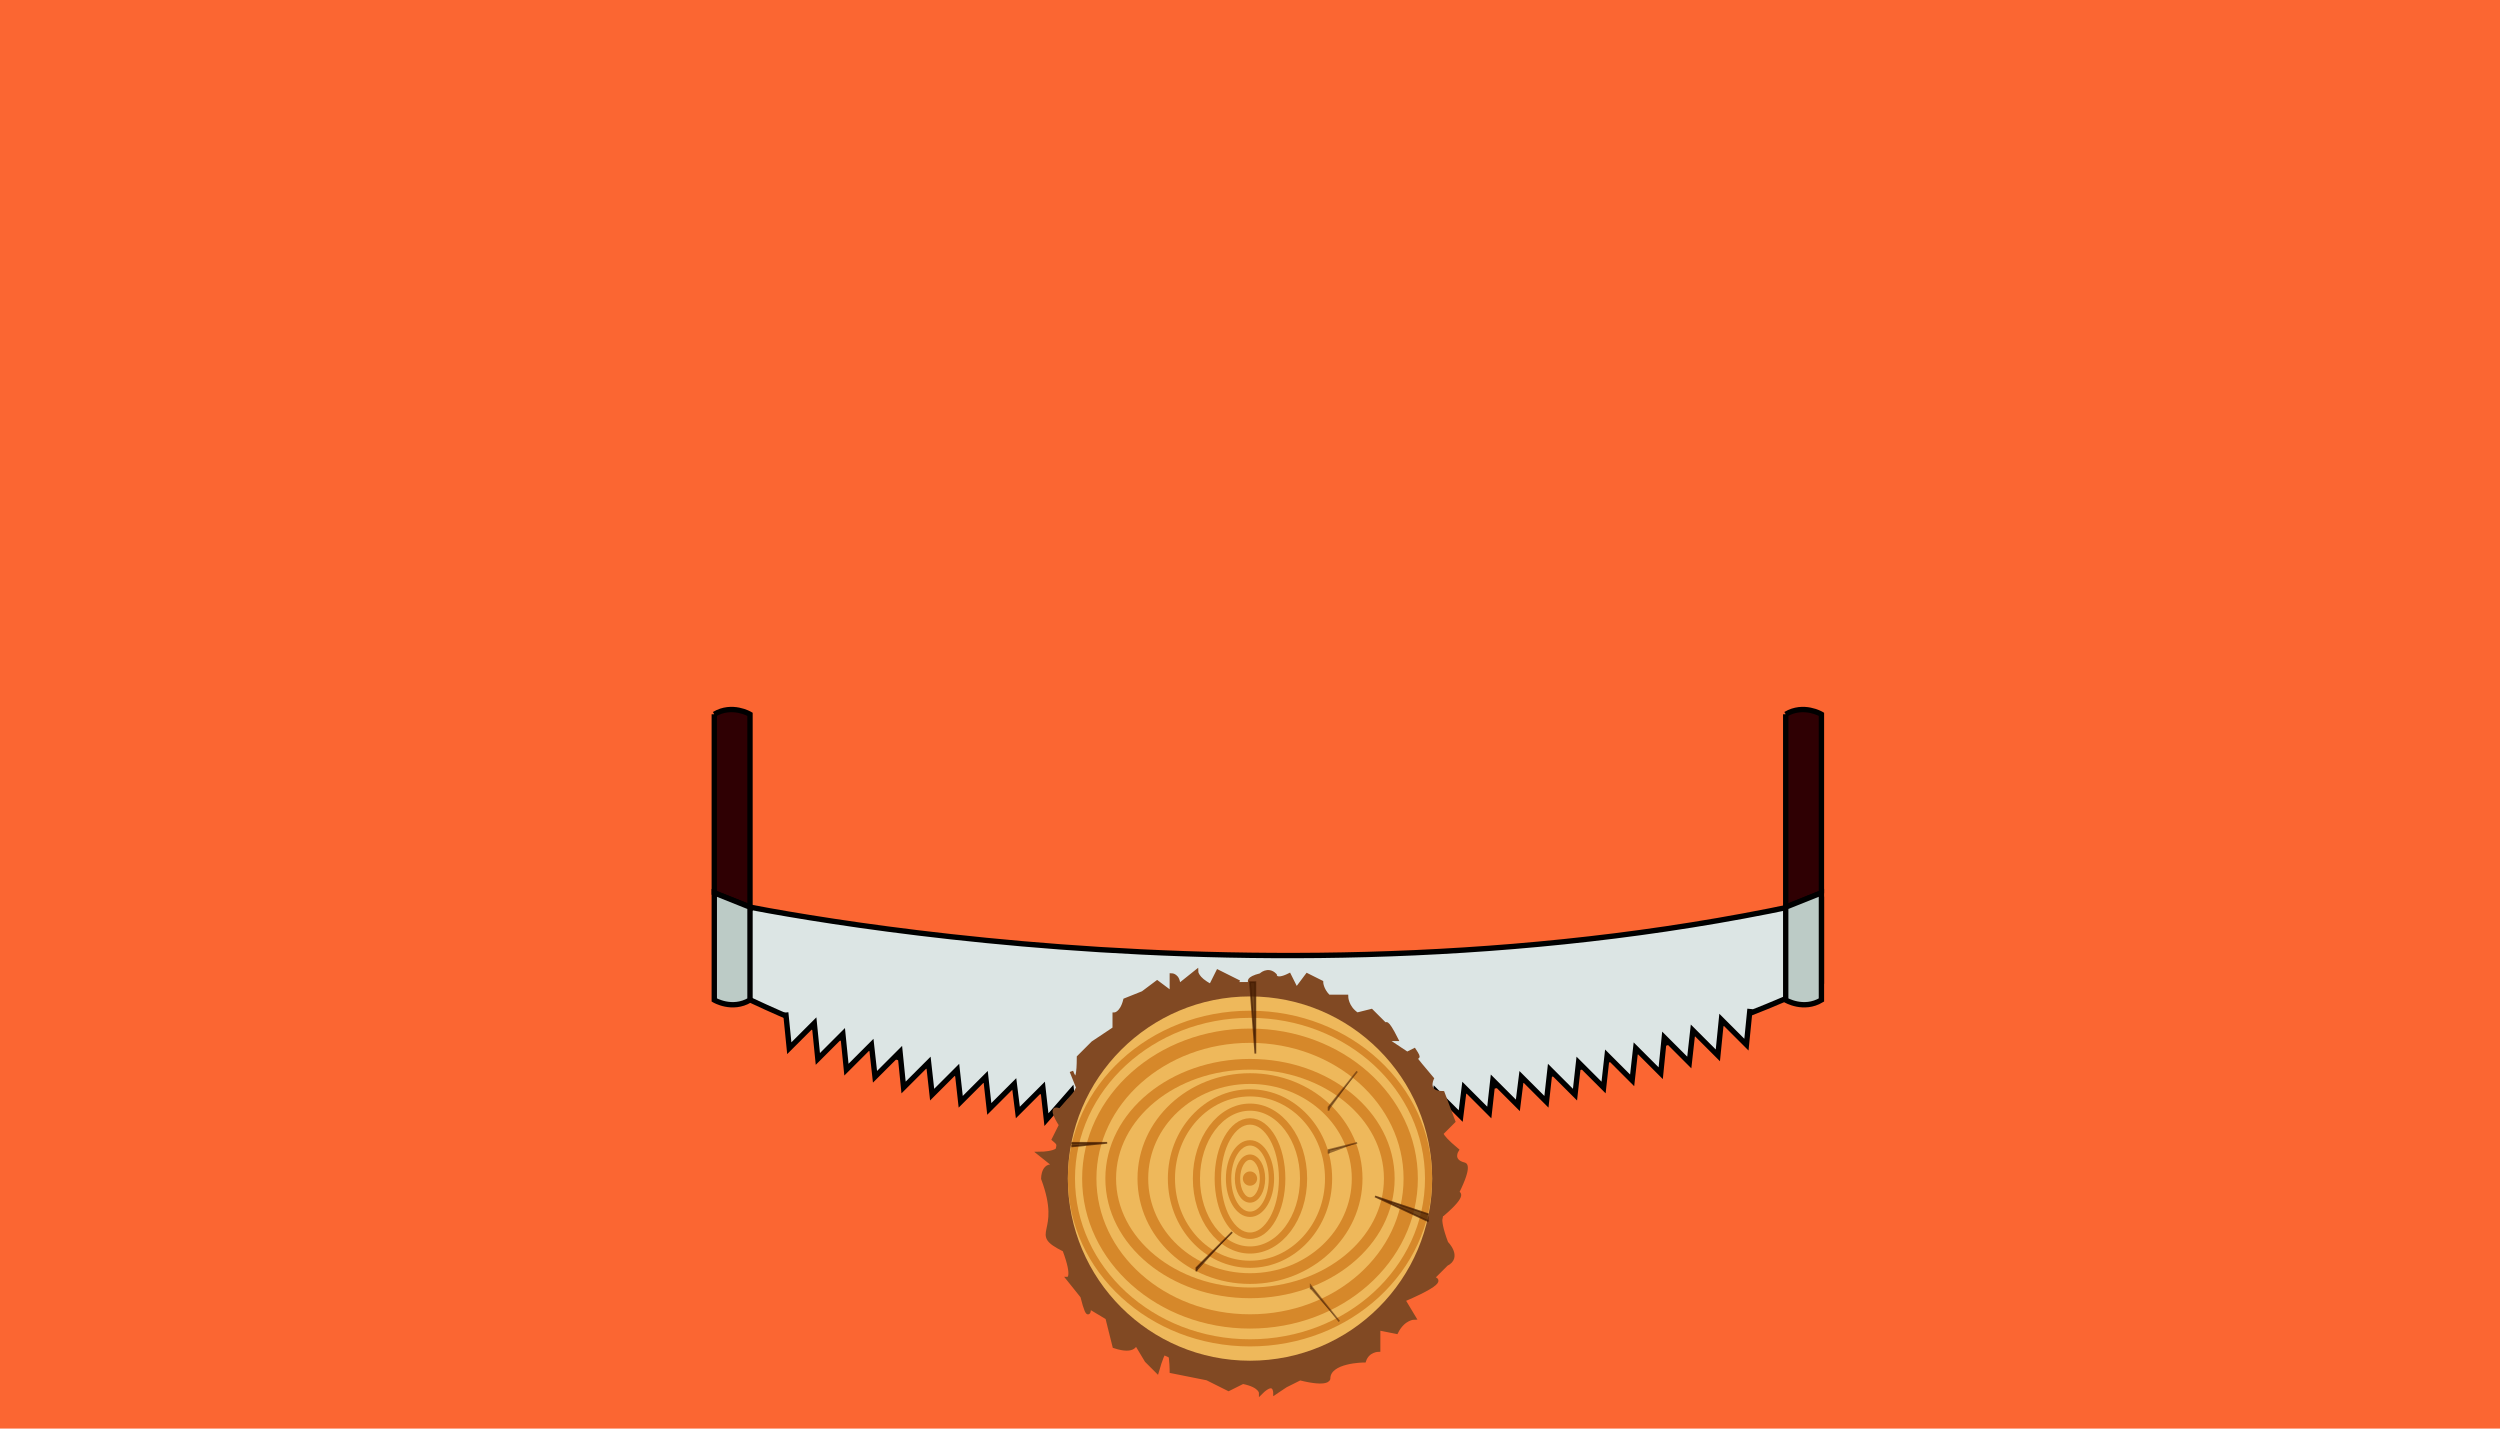
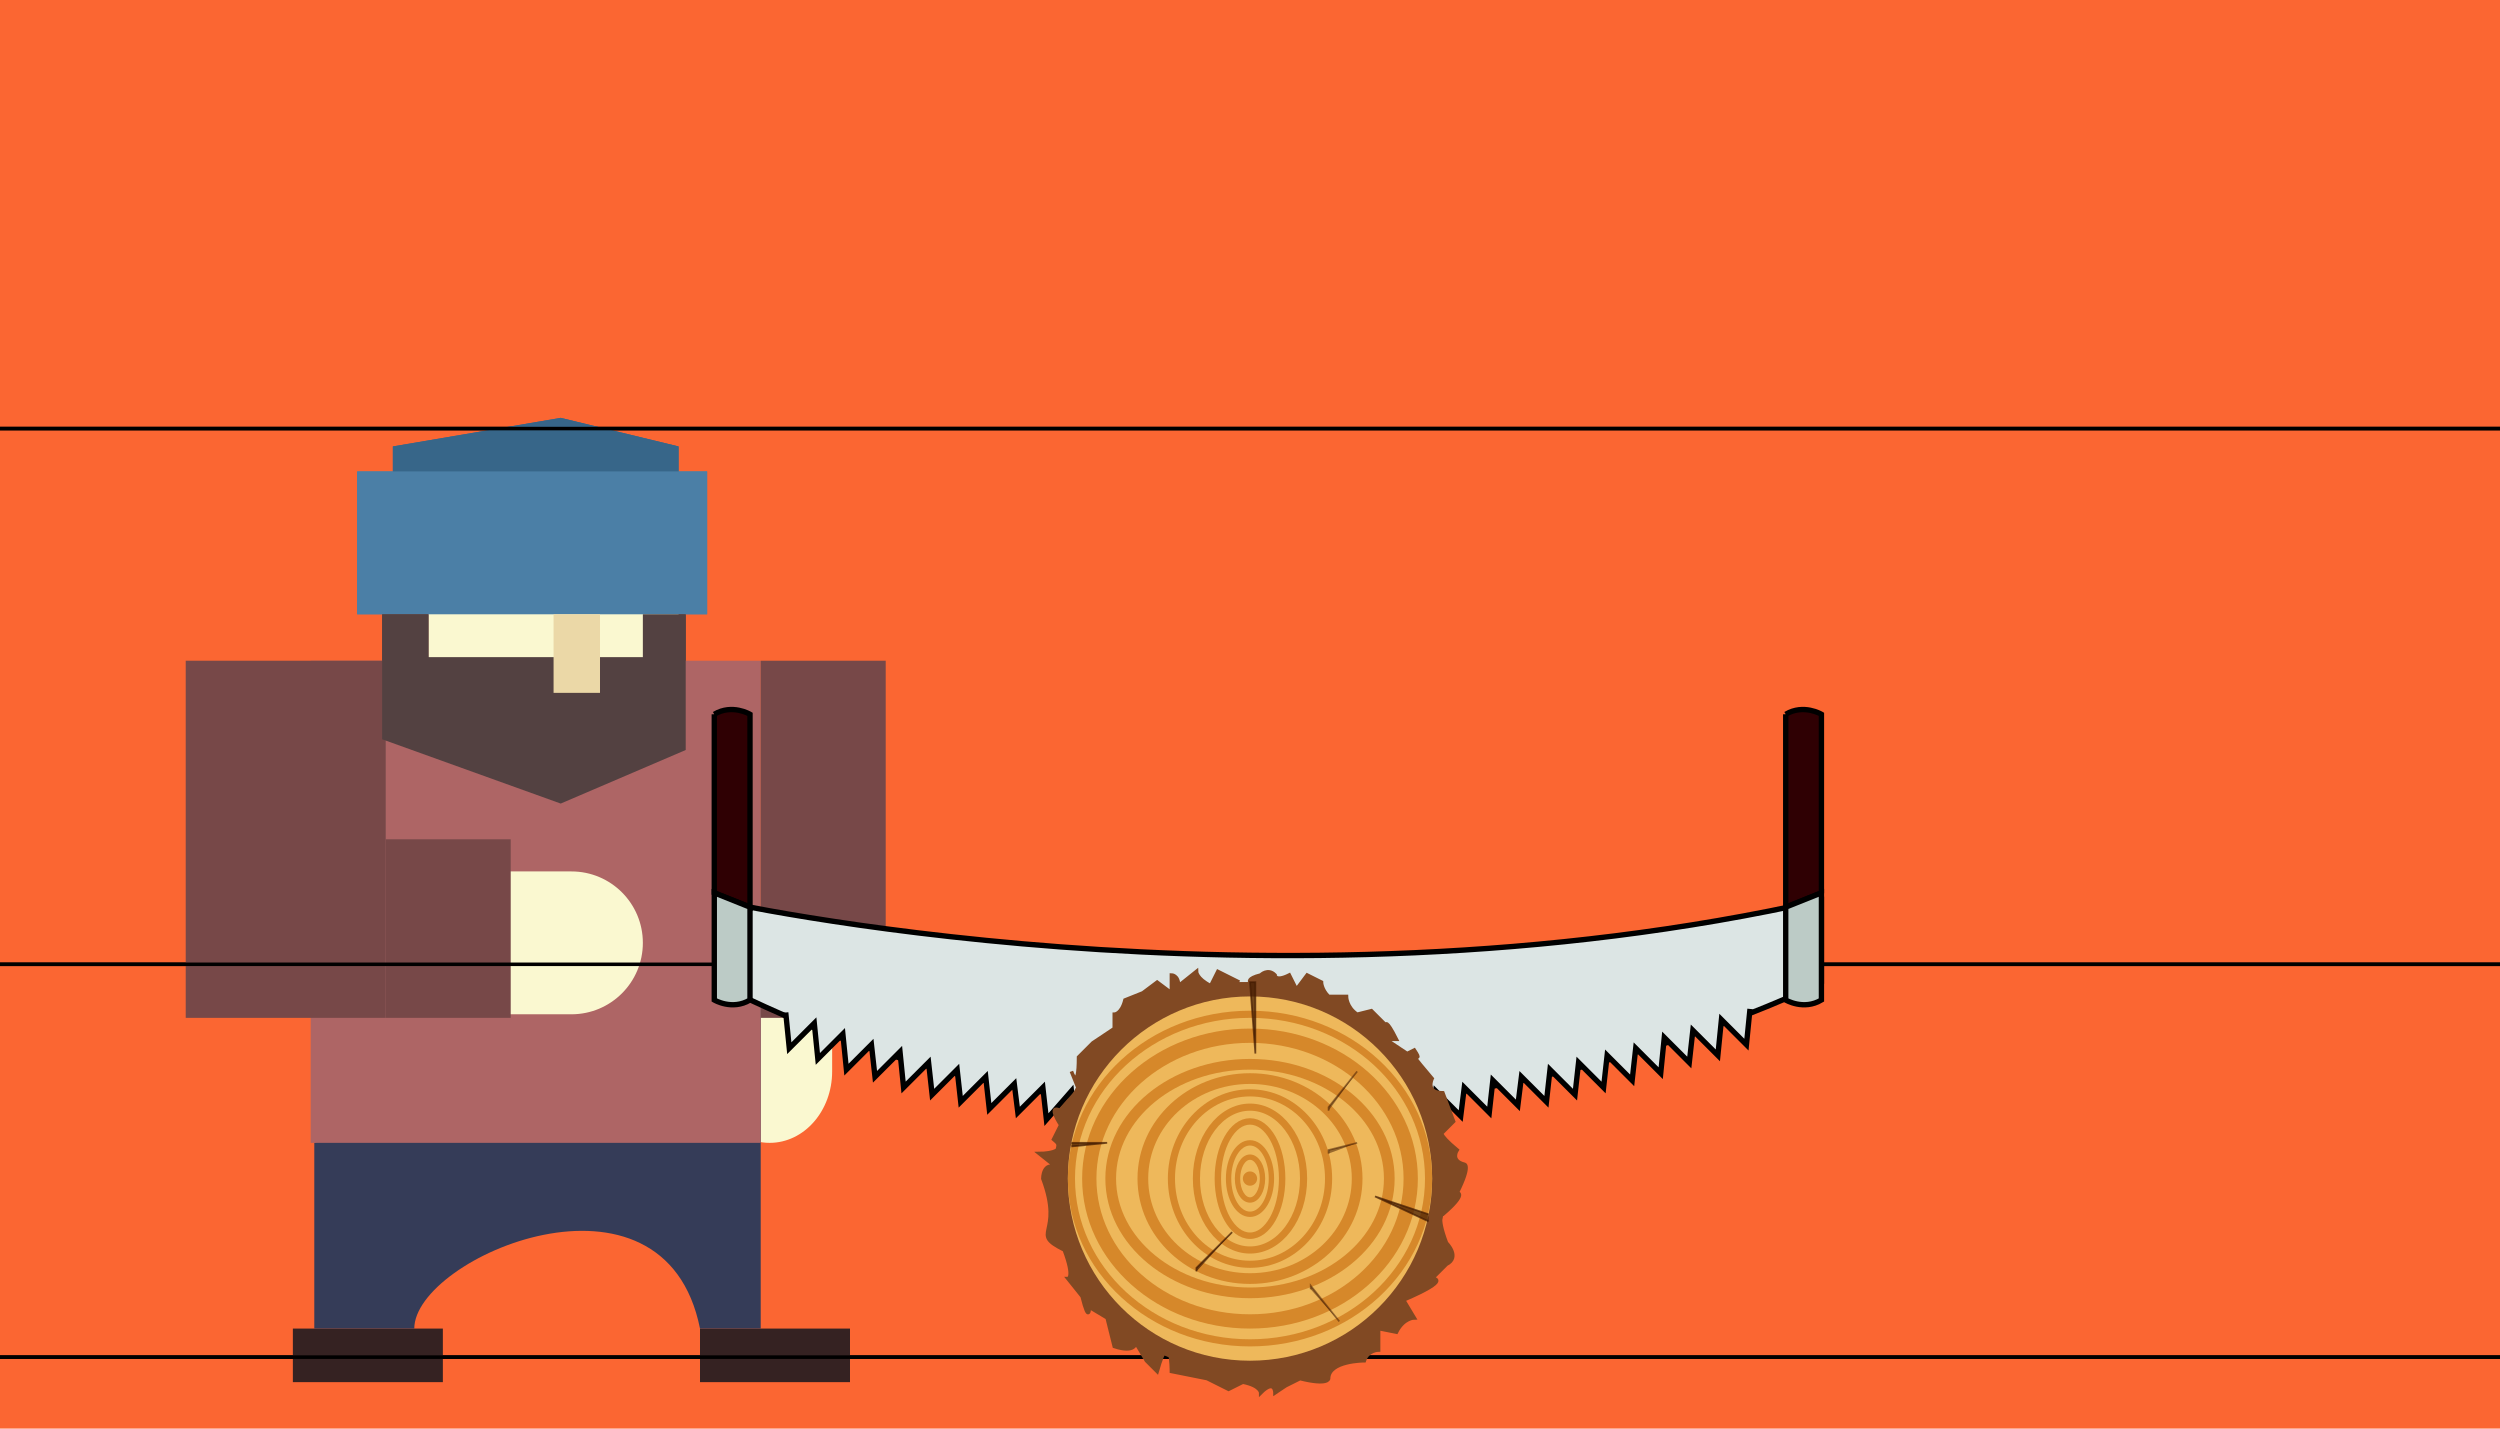
<svg xmlns="http://www.w3.org/2000/svg" height="400" viewBox="0 0 700 400" preserveAspectRatio="xMinYMin meet">
  <rect width="100%" height="100%" fill="#FB6632" />
+   <g>
+     <rect width="10%" height="15" x="120" y="170" fill="#FAF8D0" />
+     <path d="M 110 125                 c 0 0, 0 0, 0 8                 c  0 0, 0 0, 80 0                 c 0 0, 0 0, 0 -8                 c 0 0, 0 0, -33 -8                 c 0 0, 0 0, -47 8                 " fill="#376689" />
+     <rect width="14%" height="40" x="100" y="132" fill="#4B7FA6" />
+     <path d="M 107 172             c 0 0, 0 0, 0 35             c 0 0, 0 0, 50 18             c 0 0, 0 0, 35 -15             c 0 0, 0 0, 0 -38             c 0 0, 0 0, -12 0             c 0 0, 0 0, 0 12             c 0 0, 0 0, -60 0             c 0 0, 0 0, 0 -12             z             " fill="#534141" />
+     <rect width="13px" height="22" x="155" y="172" fill="#EBD8A7" />
+     <path d="M 0 120                 c 0 0, 0 0, 1000 0                 " stroke="black" />
+     <path d="M 0 270                 c 0 0, 0 0, 1000 0                 " stroke="black" />
+     <path d="M 0 380                 c 0 0, 0 0, 1000 0                 " stroke="black" />
+   </g>
+   <g>
+     <rect width="10%" height="15" x="120" y="170" fill="#FAF8D0" />
+     <path d="M 110 125                 c 0 0, 0 0, 0 8                 c  0 0, 0 0, 80 0                 c 0 0, 0 0, 0 -8                 c 0 0, 0 0, -33 -8                 c 0 0, 0 0, -47 8                 " fill="#376689" />
+     <rect width="14%" height="40" x="100" y="132" fill="#4B7FA6" />
+     <rect width="5%" height="50" x="198" y="270" rx="18" ry="20" fill="#FAF8D0" />
+     <rect width="6%" height="15" x="82" y="372" fill="#352222" />
+     <rect width="6%" height="15" x="196" y="372" fill="#352222" />
+     <path d="M 88 320                 c 0 0, 0 0, 0 52                 c 0 0, 0 0, 28 0                 c 0 -20, 70 -50, 80 0                 c 0 0, 0 0, 17 0                 c 0 0, 0 0, 0 -100                 " fill="#353C58" />
+     <rect width="18%" height="135" x="87" y="185" fill="#AE6565" />
+     <rect width="5%" height="100" x="213" y="185" fill="#774848" />
+     <rect width="10%" height="40" x="110" y="244" rx="20" ry="50" fill="#FAF8D0" />
+     <rect width="8%" height="100" x="52" y="185" fill="#774848" />
+     <rect width="5%" height="50" x="108" y="235" fill="#774848" />
+     <path d="M 107 172             c 0 0, 0 0, 0 35             c 0 0, 0 0, 50 18             c 0 0, 0 0, 35 -15             c 0 0, 0 0, 0 -38             c 0 0, 0 0, -12 0             c 0 0, 0 0, 0 12             c 0 0, 0 0, -60 0             c 0 0, 0 0, 0 -12             z             " fill="#534141" />
+     <rect width="13px" height="22" x="155" y="172" fill="#EBD8A7" />
+     <path d="M 0 120                 c 0 0, 0 0, 1000 0                 " stroke="black" />
+     <path d="M 0 270                 c 0 0, 0 0, 1000 0                 " stroke="black" />
+     <path d="M 0 380                 c 0 0, 0 0, 1000 0                 " stroke="black" />
+   </g>
  <g>
    <path d="M 200 252             c 0 0, 155 35, 310 0             c 0 0, 0 0, 0 23             c 0 0, -155 80, -310 0             " stroke="black" stroke-width="1.5" fill="#DCE5E4" />
    <path d="M 200 200             c 0 0, 0 0, 0 50             c 0 0, 0 0, 10 4             c 0 0 , 0 0, 0 -54             c 0 0, -5 -3, -10 0             " stroke="black" stroke-width="1.5" fill="#2F0003" />
    <path d="M 200 250             c 0 0, 0 0, 0 30             c 0 0, 5 3, 10 0             c 0 0, 0 0, 0 -26             z             " stroke="black" stroke-width="1.5" fill="#BCCBC6" />
    <path d="M 500 200             c 0 0, 0 0, 0 54             c 0 0, 0 0, 10 -4             c 0 0 , 0 3, 0 -50             c 0 0, -5 -3, -10 0             " stroke="black" stroke-width="1.5" fill="#2F0003" />
    <path d="M 500 254             c 0 0, 0 0, 0 26             c 0 0, 5 3, 10 0             c 0 0, 0 0, 0 -30             z             " stroke="black" stroke-width="1.5" fill="#BCCBC6" />
    <path d="M 490 282.5             c 0 0, 0 0, -1 10             c 0 0, 0 0, -7 -7             c 0 0, 0 0, -1 10             c 0 0, 0 0, -7 -7             c 0 0, 0 0, -1 9             c 0 0, 0 0, -7 -7             c 0 0, 0 0, -1 10             c 0 0, 0 0, -7 -7             c 0 0, 0 0, -1 9             c 0 0, 0 0, -7 -7             c 0 0, 0 0, -1 9             c 0 0, 0 0, -7 -7             c 0 0, 0 0, -1 9             c 0 0, 0 0, -7 -7             c 0 0, 0 0, -1 9             c 0 0, 0 0, -7 -7             c 0 0, 0 0, -1 8             c 0 0, 0 0, -7 -7             c 0 0, 0 0, -1 9             c 0 0, 0 0, -7 -7             c 0 0, 0 0, -1 8             c 0 0, 0 0, -7 -7             c 0 0, 0 0, -1 8             c 0 0, 0 0, -7 -7             c 0 0, 0 0, -1 8             c 0 0, 0 0, -7 -7             c 0 0, 0 0, -1 8             c 0 0, 0 0, -7 -7             c 0 0, 0 0, -1 8             c 0 0, 0 0, -6 -7             c 0 0, 0 0, -1 8             c 0 0, 0 0, -7 -8               " stroke="black" stroke-width="1.5" fill="#DCE5E4" />
    <path d="M220 283.5                 c 0 0, 0 0, 1 10                 c 0 0, 0 0, 7 -7                 c 0 0, 0 0, 1 10                 c 0 0, 0 0, 7 -7                 c 0 0, 0 0, 1 10                 c 0 0, 0 0, 7 -7                 c 0 0, 0 0, 1 9                 c 0 0, 0 0, 7 -7                 c 0 0, 0 0, 1 10                 c 0 0, 0 0, 7 -7                 c 0 0, 0 0, 1 9                 c 0 0, 0 0, 7 -7                 c 0 0, 0 0, 1 9                 c 0 0, 0 0, 7 -7                 c 0 0, 0 0, 1 9                 c 0 0, 0 0, 7 -7                 c 0 0, 0 0, 1 8                 c 0 0, 0 0, 7 -7                 c 0 0, 0 0, 1 9                 c 0 0, 0 0, 7 -8                 c 0 0, 0 0, 1 9                 c 0 0, 0 0, 7 -8                 c 0 0, 0 0, 1 9                 c 0 0, 0 0, 7 -8                 c 0 0, 0 0, 1 9                 c 0 0, 0 0, 7 -8                 c 0 0, 0 0, 1 9                 c 0 0, 0 0, 7 -8                 c 0 0, 0 0, 1.5 8                 c 0 0, 0 0, 7 -8                 c 0 0, 0 0, 1.5 8                 c 0 0, 0 0, 7 -8                 c 0 0, 0 0, 1 8                 c 0 0, 0 0, 7 -8                 c 0 0, 0 0, 1.5 8                 c 0 0, 0 0, 5 -8                 " stroke="black" stroke-width="1.5" fill="#DCE5E4" />
  </g>
  <g>
    <circle r="55" cx="350" cy="330" fill="#814923" />
    <path d="M 350 275                 c 0 0, -1 -1, 3 -2                 c 0 0, 2 -2, 4 0                 c 0 0, 0 2, 4 0                 c 0 0, 0 0, 2 4                 c 0 0, 0 0, 3 -4                 c 0 0, 0 0, 4 2                 c 0 0, 0 2, 2 4                 c 0 0, 0 0, 5 0                 c 0 0, 0 3, 3 5                 c 0 0, 0 0, 4 -1                 c 0 0, 2 2, 4 4                 c 0 0, 0 -2, 3 4                 c 0 0, 0 0, -3 0                 c 0 0, 0 0, 6 4                 c 0 0, 0 0, 2 -1                 c 4 6, -6 -5, 5 8                 c 0 0, -2 4, 3 4                 c 0 0, 0 0, 3 8                 c 0 0, 0 0, -3 3                 c 0 0, -2 0, 4 5                 c 0 0, -2 3, 2 4                 c 0 0, 2 0, -2 8                 c 0 0, 3 0, -4 6                 c 0 0, -2 0, 1 8                 c 0 0, 4 4, 0 6                 c 0 0, 0 0, -4 4                 c 0 0, 6 0, -8 6                 c 0 0, 0 0, 3 5                 c 0 0, -3 0, -5 4                 c 0 0, 0 0, -5 -1                 c 0 0, 0 0, 0 6                 c 0 0, -3 0, -4 3                 c 0 0, -10 0, -10 5                 c 0 0, 0 2, -8 0                 c 0 0, 0 0, -4 2                 c 0 0, 0 0, -3 2                 c 0 0, 0 -4, -4 0                 c 0 0, 0 -2, -5 -3                 c 0 0, 0 0, -4 2                 c 0 0, 0 0, -6 -3                 c 0 0, 0 0, -10 -2                 c 0 0, 0 -14, -4 0                 c 0 0, 0 0, -3 -3                 c 0 0, 0 0, -3 -5                 c 0 0, 0 3, -6 1                 c 0 0, 0 0, -2 -8                 c 0 0, 0 0, -5 -3                 c 0 0, 0 5, -2 -3                 c 0 0, 0 0, -4 -5                 c 0 0, 2 0, -1 -8                 c -10 -5, 0 -4, -6 -20                 c 0 0, 0 -5, 4 -3                 c 0 0, 0 0, -5 -4                 c 0 0, 9 0, 4 -4                 c 0 0, 0 0, 2 -4                 c 0 0, -4 -6, 0 -4                 c 0 0, -4 4, 5 -6                 c 0 0, 0 0, -2 -5                 c 0 0, 2 6, 2 -4                 c 0 0, 0 0, 4 -4                 c 0 0, 0 0, 6 -4                 c 0 0, 0 0, 0 -4                 c 0 0, 2 0, 3 -4                 c 0 0, 0 0, 5 -2                 c 0 0, 0 0, 4 -3                 c 0 0, 0 0, 4 3                 c 0 0, 0 0, 0 -5                 c 0 0, 2 0, 2 3                 c 0 0, 0 0, 5 -4                 c 0 0, 0 2, 4 4                 c 0 0, 0 0, 2 -4                 c 0 0, 0 0, 6 3                 " stroke="#814923" fill="#814923" />
    <circle r="51" cx="350" cy="330" fill="#EEB85B" />
    <circle r="2" cx="350" cy="330" fill="#D6882A" />
    <ellipse rx="3.5" ry="1.5%" cx="50%" cy="82.5%" stroke="#D6882A" stroke-width="1.5" fill="none" />
    <ellipse rx="6" ry="2.5%" cx="50%" cy="82.5%" stroke="#D6882A" stroke-width="1.5" fill="none" />
    <ellipse rx="9" ry="4%" cx="50%" cy="82.5%" stroke="#D6882A" stroke-width="1.8" fill="none" />
    <ellipse rx="15" ry="5%" cx="50%" cy="82.5%" stroke="#D6882A" stroke-width="2" fill="none" />
    <ellipse rx="22" ry="6%" cx="50%" cy="82.5%" stroke="#D6882A" stroke-width="2" fill="none" />
    <ellipse rx="30" ry="7%" cx="50%" cy="82.5%" stroke="#D6882A" stroke-width="3" fill="none" />
    <ellipse rx="39" ry="8%" cx="50%" cy="82.5%" stroke="#D6882A" stroke-width="3" fill="none" />
    <ellipse rx="45" ry="10%" cx="50%" cy="82.5%" stroke="#D6882A" stroke-width="4" fill="none" />
    <ellipse rx="50" ry="11.5%" cx="50%" cy="82.5%" stroke="#D6882A" stroke-width="2" fill="none" />
    <path d="M 350 275                 c 0 0, 0 0, 1.5 20                 c 0 0, 0 0, 0 -20                 z                 " stroke="#421A00" stroke-width="0.5" stroke-opacity="0.7" fill="#421A00" fill-opacity="0.7" />
    <path d="M 400 340                 c 0 0, 0 0, -15 -5                 c 0 0, 0 0, 15 7                 " stroke="#421A00" stroke-width="0.5" stroke-opacity="0.7" fill="#421A00" fill-opacity="0.7" />
    <path d="M 300 320                 c 0 0, 0 0, 10 0                 c 0 0, 0 0, -10 1                 " stroke="#421A00" stroke-width="0.5" stroke-opacity="0.7" fill="#421A00" fill-opacity="0.7" />
    <path d="M 345 345                 c 0 0, 0 0, -10 10                 c 0 0, 0 0, 0 1                 " stroke="#421A00" stroke-width="0.5" stroke-opacity="0.7" fill="#421A00" fill-opacity="0.7" />
    <path d="M 380 300                 c 0 0, 0 0, -8 10                 c 0 0, 0 0, 0 1                 " stroke="#421A00" stroke-width="0.5" stroke-opacity="0.5" fill="#421A00" fill-opacity="0.5" />
    <path d="M 380 320                 c 0 0, 0 0, -8 2                 c 0 0, 0 0, 0 1                 " stroke="#421A00" stroke-width="0.5" stroke-opacity="0.5" fill="#421A00" fill-opacity="0.5" />
    <path d="M 375 370                 c 0 0, 0 0, -8 -10                 c 0 0, 0 0, 0 1                 " stroke="#421A00" stroke-width="0.5" stroke-opacity="0.5" fill="#421A00" fill-opacity="0.5" />
  </g>
</svg>
